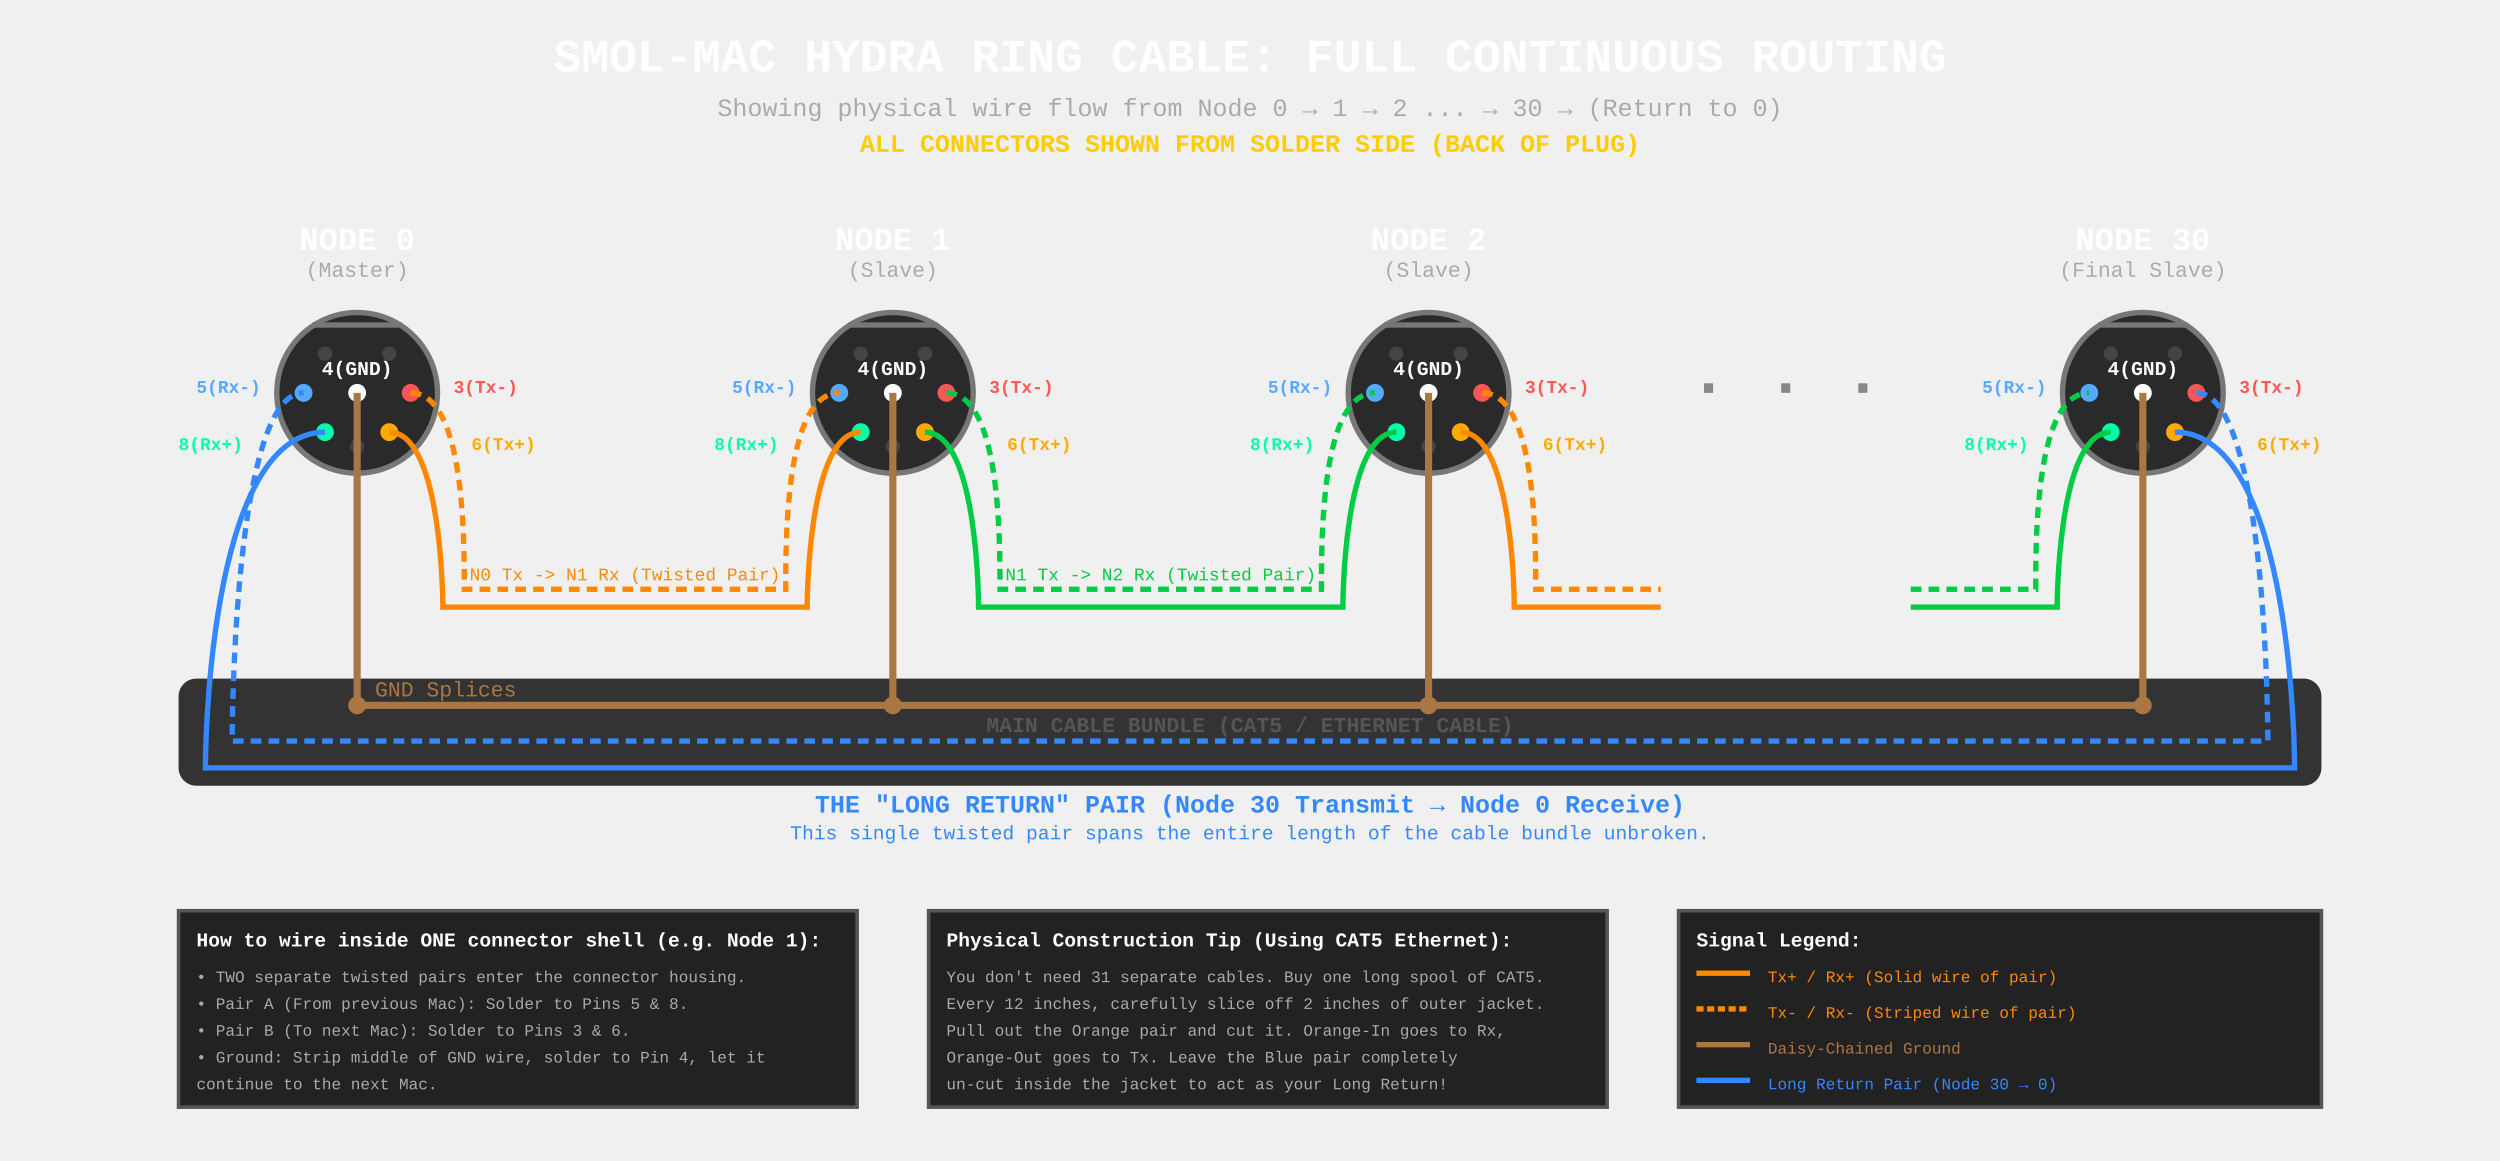
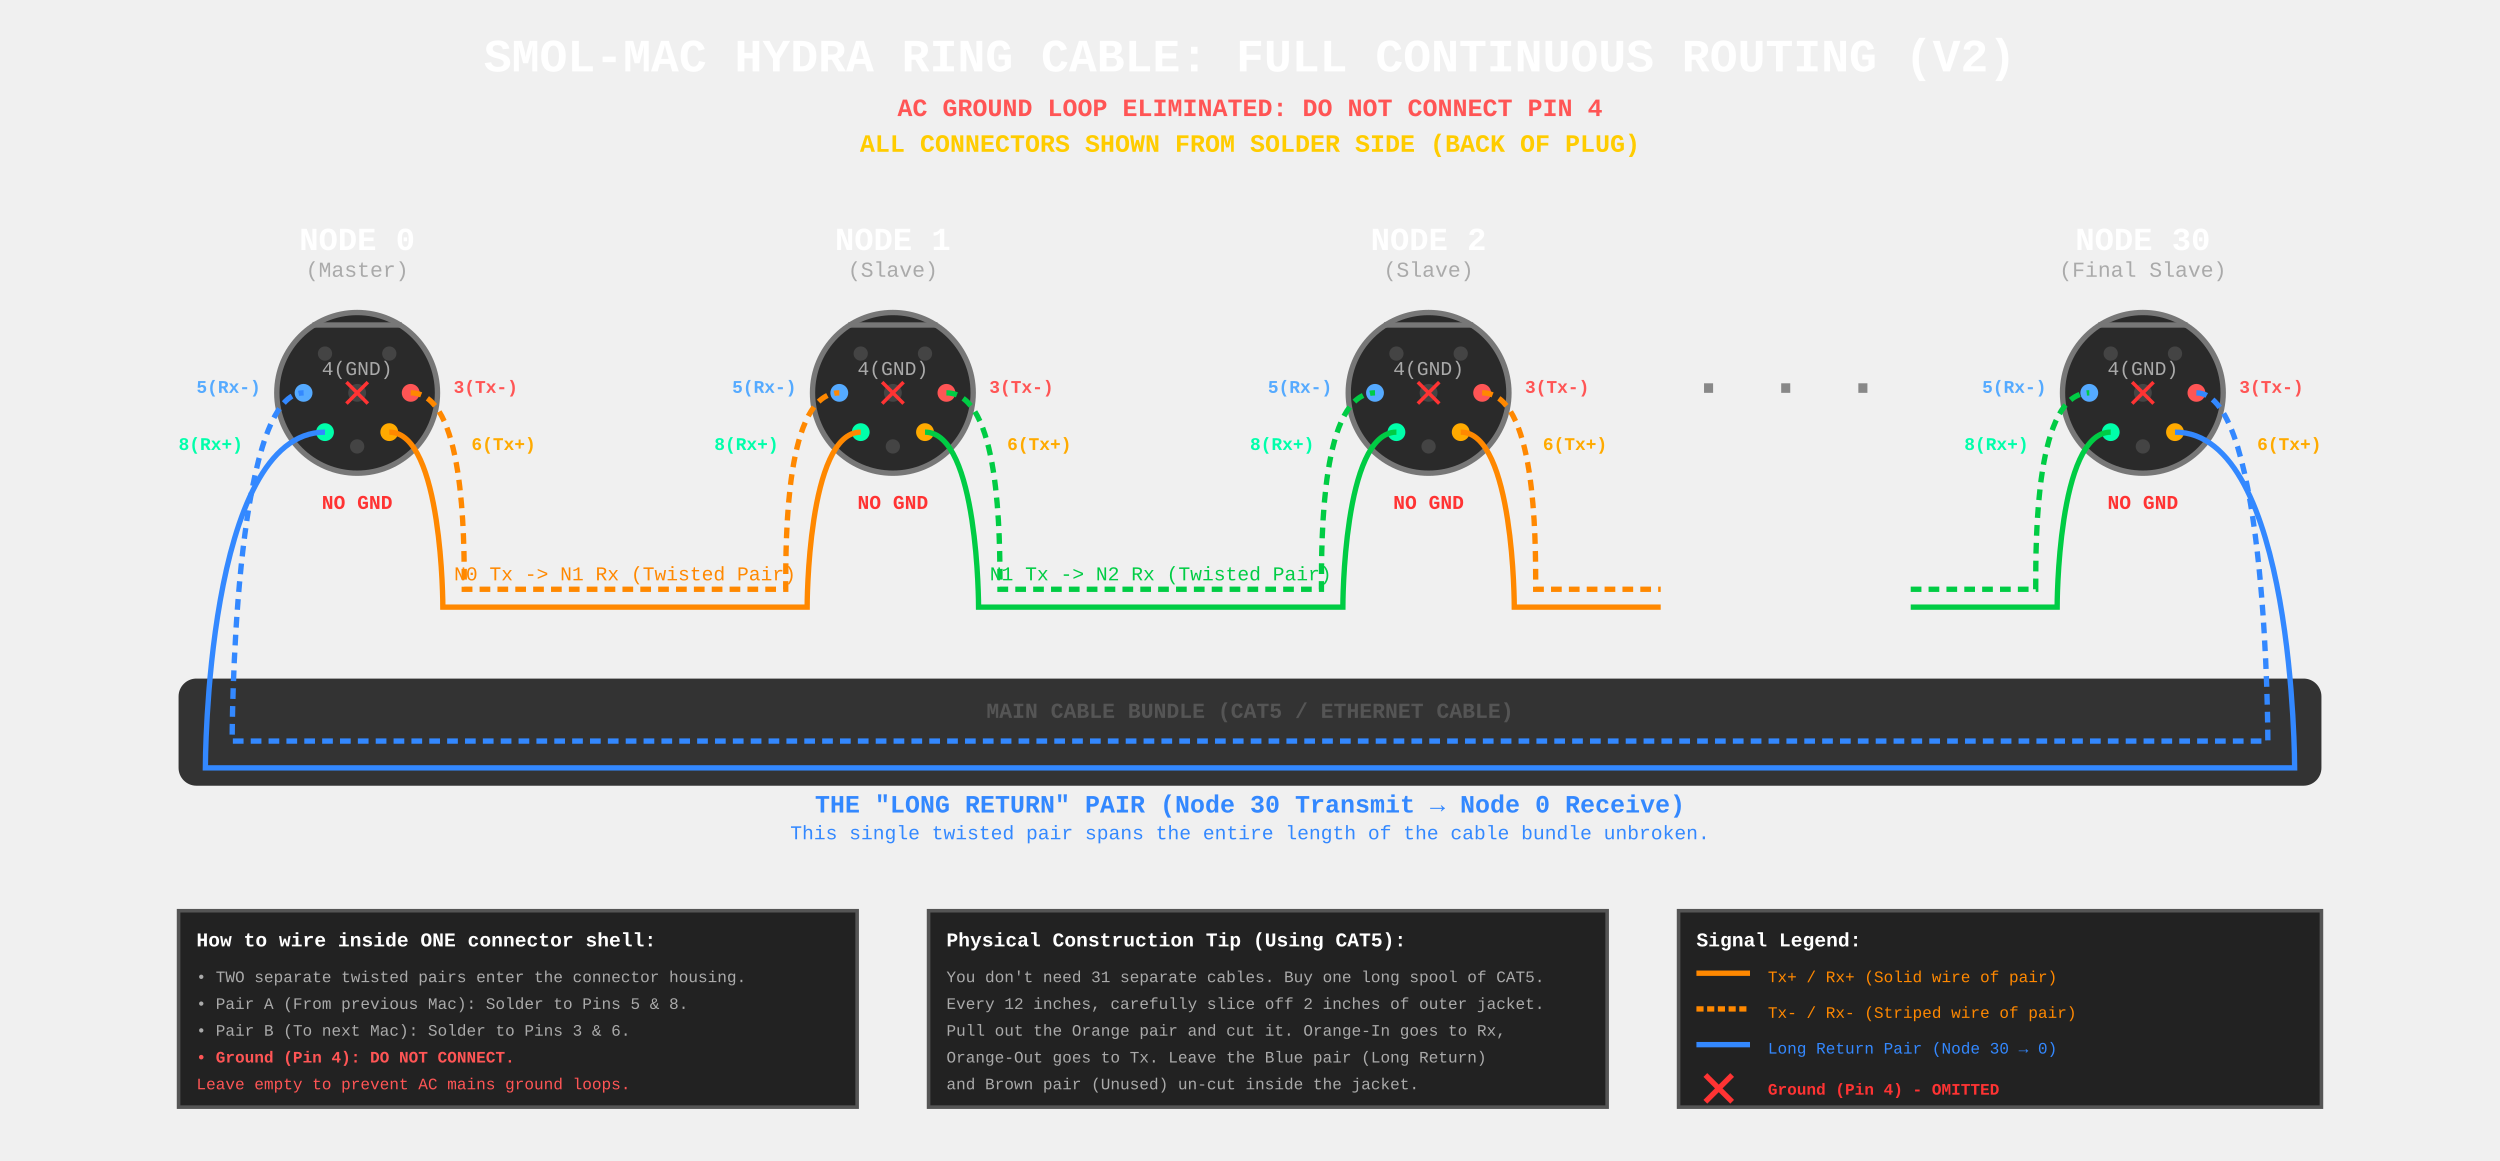
<svg xmlns="http://www.w3.org/2000/svg" viewBox="0 0 1400 650" style="background-color:#1a1a1a; font-family:'Courier New', Courier, monospace; color:#e0e0e0;">
-   <text x="700" y="40" fill="#ffffff" font-size="26" font-weight="bold" text-anchor="middle">SMOL-MAC HYDRA RING CABLE: FULL CONTINUOUS ROUTING</text>
-   <text x="700" y="65" fill="#aaaaaa" font-size="14" text-anchor="middle">Showing physical wire flow from Node 0 → 1 → 2 ... → 30 → (Return to 0)</text>
+   <text x="700" y="40" fill="#ffffff" font-size="26" font-weight="bold" text-anchor="middle">SMOL-MAC HYDRA RING CABLE: FULL CONTINUOUS ROUTING (V2)</text>
+   <text x="700" y="65" fill="#ff5555" font-size="14" font-weight="bold" text-anchor="middle">AC GROUND LOOP ELIMINATED: DO NOT CONNECT PIN 4</text>
  <text x="700" y="85" fill="#ffcc00" font-size="14" font-weight="bold" text-anchor="middle">ALL CONNECTORS SHOWN FROM SOLDER SIDE (BACK OF PLUG)</text>
  <defs>
    <g id="din8">
      <circle cx="0" cy="0" r="45" fill="#2a2a2a" stroke="#777" stroke-width="3" />
      <path d="M -25 -38 L 25 -38" stroke="#777" stroke-width="3" fill="none" />
-       <circle cx="0" cy="0" r="5" fill="#ffffff" />
-       <text x="0" y="-10" fill="#ffffff" font-size="11" font-weight="bold" text-anchor="middle">4(GND)</text>
+       <circle cx="0" cy="0" r="5" fill="#444444" />
+       <text x="0" y="-10" fill="#aaaaaa" font-size="11" text-anchor="middle">4(GND)</text>
+       <path d="M -6 -6 L 6 6 M 6 -6 L -6 6" stroke="#ff3333" stroke-width="2" />
      <circle cx="30" cy="0" r="5" fill="#ff5555" />
      <text x="72" y="-0" fill="#ff5555" font-size="10" font-weight="bold" text-anchor="middle">3(Tx-)</text>
      <circle cx="18" cy="22" r="5" fill="#ffaa00" />
      <text x="82" y="32" fill="#ffaa00" font-size="10" font-weight="bold" text-anchor="middle">6(Tx+)</text>
      <circle cx="-30" cy="0" r="5" fill="#55aaff" />
      <text x="-72" y="-0" fill="#55aaff" font-size="10" font-weight="bold" text-anchor="middle">5(Rx-)</text>
      <circle cx="-18" cy="22" r="5" fill="#00ffaa" />
      <text x="-82" y="32" fill="#00ffaa" font-size="10" font-weight="bold" text-anchor="middle">8(Rx+)</text>
      <circle cx="0" cy="30" r="4" fill="#444" />
      <circle cx="-18" cy="-22" r="4" fill="#444" />
      <circle cx="18" cy="-22" r="4" fill="#444" />
    </g>
  </defs>
  <rect x="100" y="380" width="1200" height="60" fill="#333333" rx="10" />
-   <text x="700" y="410" fill="#555555" font-size="12" font-weight="bold" text-anchor="middle">MAIN CABLE BUNDLE (CAT5 / ETHERNET CABLE)</text>
+   <text x="700" y="402" fill="#555555" font-size="12" font-weight="bold" text-anchor="middle">MAIN CABLE BUNDLE (CAT5 / ETHERNET CABLE)</text>
  <use href="#din8" x="200" y="220" />
  <text x="200" y="140" fill="#ffffff" font-size="18" font-weight="bold" text-anchor="middle">NODE 0</text>
  <text x="200" y="155" fill="#aaaaaa" font-size="12" text-anchor="middle">(Master)</text>
+   <text x="200" y="285" fill="#ff3333" font-size="11" font-weight="bold" text-anchor="middle">NO GND</text>
  <use href="#din8" x="500" y="220" />
  <text x="500" y="140" fill="#ffffff" font-size="18" font-weight="bold" text-anchor="middle">NODE 1</text>
  <text x="500" y="155" fill="#aaaaaa" font-size="12" text-anchor="middle">(Slave)</text>
+   <text x="500" y="285" fill="#ff3333" font-size="11" font-weight="bold" text-anchor="middle">NO GND</text>
  <use href="#din8" x="800" y="220" />
  <text x="800" y="140" fill="#ffffff" font-size="18" font-weight="bold" text-anchor="middle">NODE 2</text>
  <text x="800" y="155" fill="#aaaaaa" font-size="12" text-anchor="middle">(Slave)</text>
+   <text x="800" y="285" fill="#ff3333" font-size="11" font-weight="bold" text-anchor="middle">NO GND</text>
  <text x="1000" y="220" fill="#888888" font-size="36" font-weight="bold" text-anchor="middle">. . .</text>
  <use href="#din8" x="1200" y="220" />
  <text x="1200" y="140" fill="#ffffff" font-size="18" font-weight="bold" text-anchor="middle">NODE 30</text>
  <text x="1200" y="155" fill="#aaaaaa" font-size="12" text-anchor="middle">(Final Slave)</text>
-   <path d="M 200 220 L 200 395 L 1200 395 L 1200 220" fill="none" stroke="#aa7744" stroke-width="4" stroke-linejoin="round" />
-   <path d="M 500 395 L 500 220" fill="none" stroke="#aa7744" stroke-width="4" />
-   <path d="M 800 395 L 800 220" fill="none" stroke="#aa7744" stroke-width="4" />
-   <circle cx="200" cy="395" r="5" fill="#aa7744" />
-   <circle cx="500" cy="395" r="5" fill="#aa7744" />
-   <circle cx="800" cy="395" r="5" fill="#aa7744" />
-   <circle cx="1200" cy="395" r="5" fill="#aa7744" />
-   <text x="210" y="390" fill="#aa7744" font-size="12">GND Splices</text>
+   <text x="1200" y="285" fill="#ff3333" font-size="11" font-weight="bold" text-anchor="middle">NO GND</text>
  <path d="M 230 220 C 260 220, 260 300, 260 330 L 440 330 C 440 300, 440 220, 470 220" fill="none" stroke="#ff8800" stroke-width="3" stroke-dasharray="6,4" />
  <path d="M 218 242 C 248 242, 248 340, 248 340 L 452 340 C 452 340, 452 242, 482 242" fill="none" stroke="#ff8800" stroke-width="3" />
-   <text x="350" y="325" fill="#ff8800" font-size="10" text-anchor="middle">N0 Tx -&gt; N1 Rx (Twisted Pair)</text>
+   <text x="350" y="325" fill="#ff8800" font-size="11" text-anchor="middle">N0 Tx -&gt; N1 Rx (Twisted Pair)</text>
  <path d="M 530 220 C 560 220, 560 300, 560 330 L 740 330 C 740 300, 740 220, 770 220" fill="none" stroke="#00cc44" stroke-width="3" stroke-dasharray="6,4" />
  <path d="M 518 242 C 548 242, 548 340, 548 340 L 752 340 C 752 340, 752 242, 782 242" fill="none" stroke="#00cc44" stroke-width="3" />
-   <text x="650" y="325" fill="#00cc44" font-size="10" text-anchor="middle">N1 Tx -&gt; N2 Rx (Twisted Pair)</text>
+   <text x="650" y="325" fill="#00cc44" font-size="11" text-anchor="middle">N1 Tx -&gt; N2 Rx (Twisted Pair)</text>
  <path d="M 830 220 C 860 220, 860 300, 860 330 L 930 330" fill="none" stroke="#ff8800" stroke-width="3" stroke-dasharray="6,4" />
  <path d="M 818 242 C 848 242, 848 340, 848 340 L 930 340" fill="none" stroke="#ff8800" stroke-width="3" />
  <path d="M 1070 330 L 1140 330 C 1140 300, 1140 220, 1170 220" fill="none" stroke="#00cc44" stroke-width="3" stroke-dasharray="6,4" />
  <path d="M 1070 340 L 1152 340 C 1152 340, 1152 242, 1182 242" fill="none" stroke="#00cc44" stroke-width="3" />
  <path d="M 1230 220 C 1270 220, 1270 415, 1270 415 L 130 415 C 130 415, 130 220, 170 220" fill="none" stroke="#3388ff" stroke-width="3" stroke-dasharray="6,4" />
  <path d="M 1218 242 C 1285 242, 1285 430, 1285 430 L 115 430 C 115 430, 115 242, 182 242" fill="none" stroke="#3388ff" stroke-width="3" />
  <text x="700" y="455" fill="#3388ff" font-size="14" font-weight="bold" text-anchor="middle">THE "LONG RETURN" PAIR (Node 30 Transmit → Node 0 Receive)</text>
  <text x="700" y="470" fill="#3388ff" font-size="11" text-anchor="middle">This single twisted pair spans the entire length of the cable bundle unbroken.</text>
  <g transform="translate(100, 510)">
    <rect x="0" y="0" width="380" height="110" fill="#222" stroke="#555" stroke-width="2" />
-     <text x="10" y="20" fill="#fff" font-size="11" font-weight="bold">How to wire inside ONE connector shell (e.g. Node 1):</text>
+     <text x="10" y="20" fill="#fff" font-size="11" font-weight="bold">How to wire inside ONE connector shell:</text>
    <text x="10" y="40" fill="#aaa" font-size="9">• TWO separate twisted pairs enter the connector housing.</text>
    <text x="10" y="55" fill="#aaa" font-size="9">• Pair A (From previous Mac): Solder to Pins 5 &amp; 8.</text>
    <text x="10" y="70" fill="#aaa" font-size="9">• Pair B (To next Mac): Solder to Pins 3 &amp; 6.</text>
-     <text x="10" y="85" fill="#aaa" font-size="9">• Ground: Strip middle of GND wire, solder to Pin 4, let it</text>
-     <text x="10" y="100" fill="#aaa" font-size="9">  continue to the next Mac.</text>
+     <text x="10" y="85" fill="#ff5555" font-size="9" font-weight="bold">• Ground (Pin 4): DO NOT CONNECT.</text>
+     <text x="10" y="100" fill="#ff5555" font-size="9">  Leave empty to prevent AC mains ground loops.</text>
  </g>
  <g transform="translate(520, 510)">
    <rect x="0" y="0" width="380" height="110" fill="#222" stroke="#555" stroke-width="2" />
-     <text x="10" y="20" fill="#fff" font-size="11" font-weight="bold">Physical Construction Tip (Using CAT5 Ethernet):</text>
+     <text x="10" y="20" fill="#fff" font-size="11" font-weight="bold">Physical Construction Tip (Using CAT5):</text>
    <text x="10" y="40" fill="#aaa" font-size="9">You don't need 31 separate cables. Buy one long spool of CAT5.</text>
    <text x="10" y="55" fill="#aaa" font-size="9">Every 12 inches, carefully slice off 2 inches of outer jacket.</text>
    <text x="10" y="70" fill="#aaa" font-size="9">Pull out the Orange pair and cut it. Orange-In goes to Rx,</text>
-     <text x="10" y="85" fill="#aaa" font-size="9">Orange-Out goes to Tx. Leave the Blue pair completely</text>
-     <text x="10" y="100" fill="#aaa" font-size="9">un-cut inside the jacket to act as your Long Return!</text>
+     <text x="10" y="85" fill="#aaa" font-size="9">Orange-Out goes to Tx. Leave the Blue pair (Long Return)</text>
+     <text x="10" y="100" fill="#aaa" font-size="9">and Brown pair (Unused) un-cut inside the jacket.</text>
  </g>
  <g transform="translate(940, 510)">
    <rect x="0" y="0" width="360" height="110" fill="#222" stroke="#555" stroke-width="2" />
    <text x="10" y="20" fill="#fff" font-size="11" font-weight="bold">Signal Legend:</text>
    <path d="M 10 35 L 40 35" stroke="#ff8800" stroke-width="3" />
    <text x="50" y="40" fill="#ff8800" font-size="9">Tx+ / Rx+ (Solid wire of pair)</text>
    <path d="M 10 55 L 40 55" stroke="#ff8800" stroke-width="3" stroke-dasharray="4,2" />
    <text x="50" y="60" fill="#ff8800" font-size="9">Tx- / Rx- (Striped wire of pair)</text>
-     <path d="M 10 75 L 40 75" stroke="#aa7744" stroke-width="3" />
-     <text x="50" y="80" fill="#aa7744" font-size="9">Daisy-Chained Ground</text>
-     <path d="M 10 95 L 40 95" stroke="#3388ff" stroke-width="3" />
-     <text x="50" y="100" fill="#3388ff" font-size="9">Long Return Pair (Node 30 → 0)</text>
+     <path d="M 10 75 L 40 75" stroke="#3388ff" stroke-width="3" />
+     <text x="50" y="80" fill="#3388ff" font-size="9">Long Return Pair (Node 30 → 0)</text>
+     <path d="M 15 92 L 30 107 M 30 92 L 15 107" stroke="#ff3333" stroke-width="3" />
+     <text x="50" y="103" fill="#ff3333" font-size="9" font-weight="bold">Ground (Pin 4) - OMITTED</text>
  </g>
</svg>
